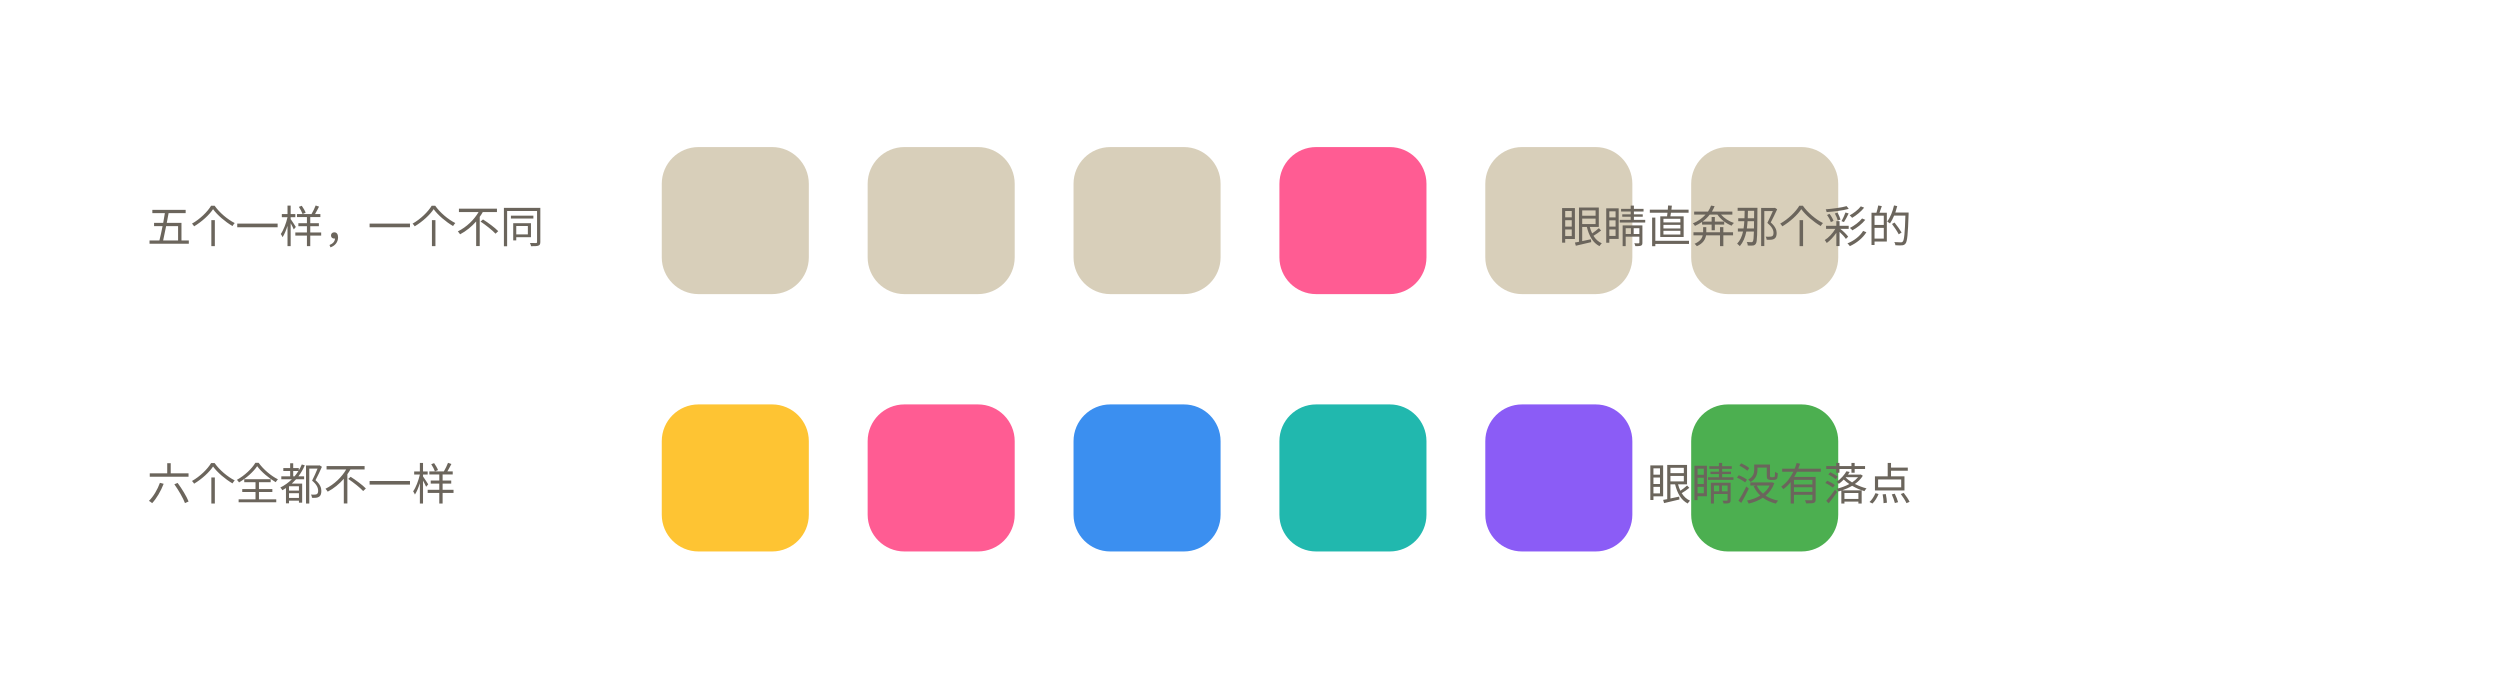
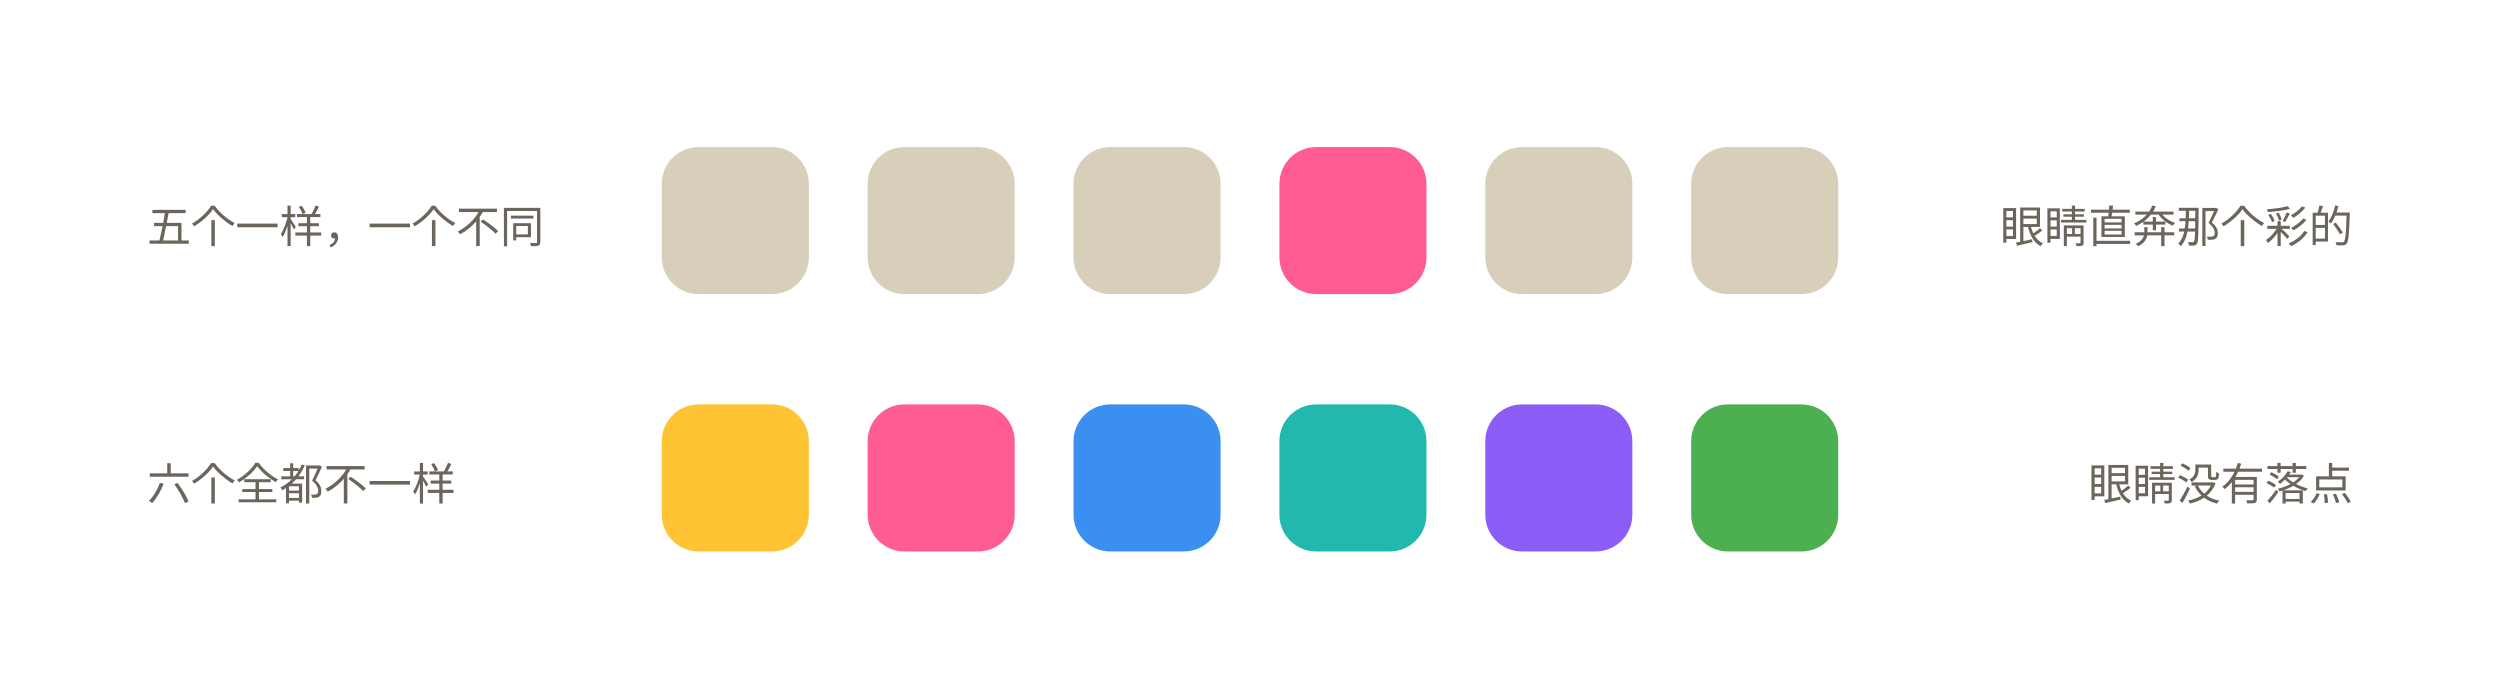
<svg xmlns="http://www.w3.org/2000/svg" viewBox="0 0 680 190" role="img" width="680" height="190">
  <rect x="180" y="40" width="40" height="40" rx="10" fill="#D8CFBA" />
  <rect x="236" y="40" width="40" height="40" rx="10" fill="#D8CFBA" />
  <rect x="292" y="40" width="40" height="40" rx="10" fill="#D8CFBA" />
  <rect x="348" y="40" width="40" height="40" rx="10" fill="#FF5C93" />
  <rect x="404" y="40" width="40" height="40" rx="10" fill="#D8CFBA" />
  <rect x="460" y="40" width="40" height="40" rx="10" fill="#D8CFBA" />
  <text x="40" y="66" font-size="12" fill="#6B655C">
-         五个一样，一个不同
-       </text>
-   <text x="520" y="66" font-size="12" fill="#6B655C" text-anchor="end">
-         眼睛直奔那个彩的
-       </text>
+     五个一样，一个不同
+   </text>
+   <text x="640" y="66" font-size="12" fill="#6B655C" text-anchor="end">
+     眼睛直奔那个彩的
+   </text>
  <rect x="180" y="110" width="40" height="40" rx="10" fill="#FEC433" />
  <rect x="236" y="110" width="40" height="40" rx="10" fill="#FF5C93" />
  <rect x="292" y="110" width="40" height="40" rx="10" fill="#3B8FF0" />
  <rect x="348" y="110" width="40" height="40" rx="10" fill="#21B8AE" />
  <rect x="404" y="110" width="40" height="40" rx="10" fill="#8B5CF6" />
  <rect x="460" y="110" width="40" height="40" rx="10" fill="#4CAF50" />
  <text x="40" y="136" font-size="12" fill="#6B655C">
-         六个全都不一样
-       </text>
-   <text x="520" y="136" font-size="12" fill="#6B655C" text-anchor="end">
-         眼睛没有落点
-       </text>
+     六个全都不一样
+   </text>
+   <text x="640" y="136" font-size="12" fill="#6B655C" text-anchor="end">
+     眼睛没有落点
+   </text>
</svg>
